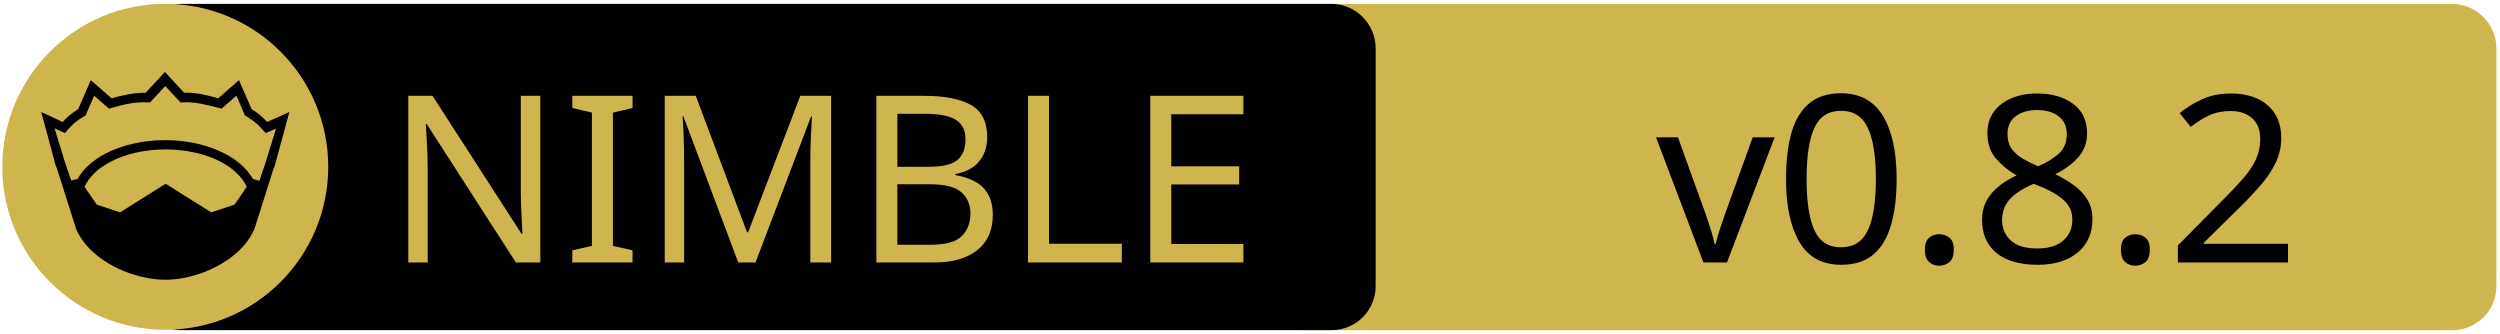
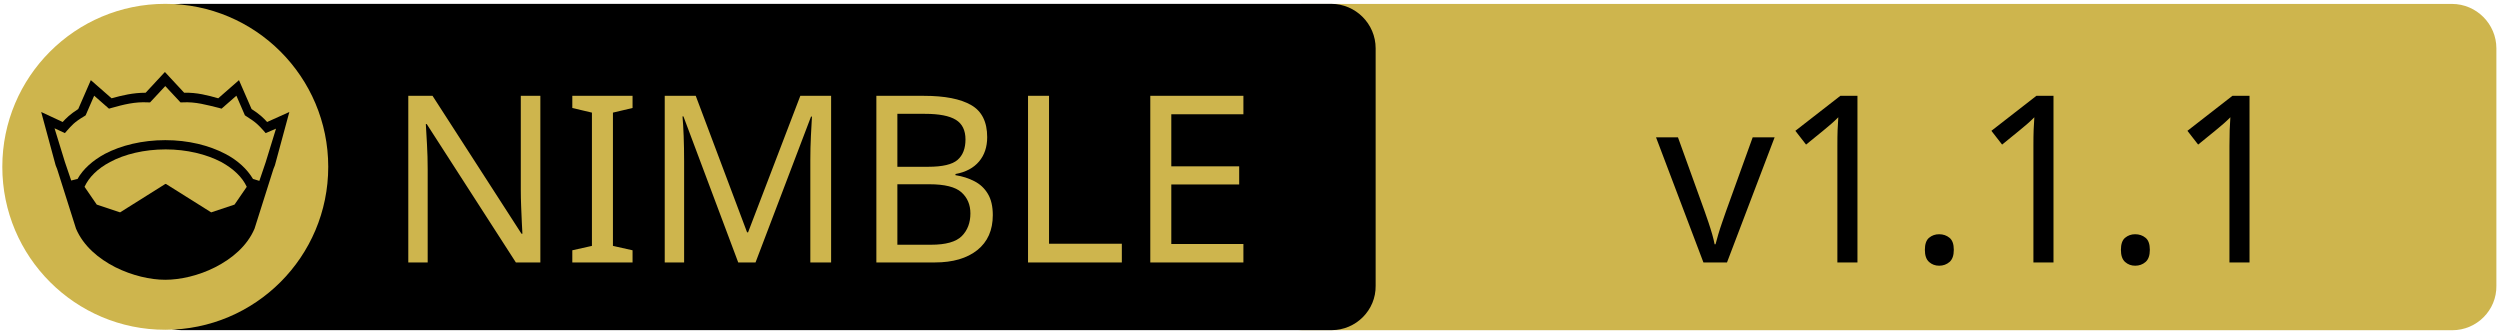
<svg xmlns="http://www.w3.org/2000/svg" xmlns:xlink="http://www.w3.org/1999/xlink" width="675" height="90" xml:space="preserve" version="1.1">
-   <a xlink:href="https://github.com/elcritch/sdfy">
+   <a xlink:href="https://github.com/LunaYoineko/nimact">
    <g>
      <path fill="#CEB54D" id="svg_15" d="m662.123,89.159l-310.5,0c-6.6,0 -12,-5.4 -12,-12l0,-64.1c0,-6.6 5.4,-12 12,-12l310.4,0c6.6,0 12,5.4 12,12l0,64.1c0.1,6.6 -5.3,12 -11.9,12z" />
      <path id="svg_1" d="m359.524,89.139l-310.5,0c-6.6,0 -12,-5.4 -12,-12l0,-64.1c0,-6.6 5.4,-12 12,-12l310.4,0c6.6,0 12,5.4 12,12l0,64.1c0.1,6.6 -5.3,12 -11.9,12z" />
      <rect id="svg_2" fill="none" height="45.9" width="315.3" class="st0" y="24.539" x="60.224" />
      <circle id="svg_4" fill="#CEB54D" r="44" cy="45.039" cx="44.624" class="st1" />
      <g id="XMLID_4_">
        <path id="svg_5" d="m78.124,30.239l-3.9,14.4l-0.4,1l-5.1,16.1c0,0 0,0 0,0c-2,4.7 -6.1,8.1 -10.6,10.4c-4.5,2.3 -9.5,3.4 -13.5,3.4c-4,0 -8.9,-1.1 -13.5,-3.4c-4.5,-2.3 -8.6,-5.7 -10.6,-10.4c0,0 0,0 0,0l-5.1,-16.1l-0.4,-1l-3.9,-14.4l5.8,2.7c0.9,-1 2,-2.1 4.2,-3.5l3.4,-7.8l5.6,4.9c2.9,-0.8 5.8,-1.5 9.2,-1.5l5.2,-5.6l5.2,5.6c3.4,-0.1 6.4,0.7 9.2,1.5l5.6,-4.9l3.4,7.8c2.2,1.4 3.3,2.5 4.2,3.5l6,-2.7z" />
        <g id="XMLID_6_">
          <g id="svg_6">
            <path id="svg_7" fill="#CEB54D" d="m66.624,50.439l-3.3,4.8l-6.3,2.1l-12.1,-7.6c-0.1,-0.1 -0.3,-0.1 -0.4,0l-12.1,7.6l-6.3,-2.1l-3.3,-4.8c1.2,-2.6 3.5,-4.9 6.9,-6.7c3.9,-2.1 9.2,-3.4 15,-3.4c5.7,0 11,1.3 15,3.4c3.3,1.8 5.7,4.1 6.9,6.7z" class="st1" />
          </g>
          <g id="svg_8" />
        </g>
        <g id="XMLID_5_">
          <g id="svg_9">
            <path id="svg_10" fill="#CEB54D" d="m74.524,34.739l-2.8,9.1l-1.7,5l-1.6,-0.5c0,0 -0.1,0 -0.1,0c-1.6,-2.7 -4.2,-5.1 -7.5,-6.8c-4.4,-2.3 -10,-3.7 -16.2,-3.7c-6.2,0 -11.9,1.4 -16.3,3.7c-3.3,1.8 -5.9,4.1 -7.4,6.8c0,0 -0.1,0 -0.1,0l-1.6,0.4l-1.7,-5l-2.8,-9.1l2.8,1.3l0.6,-0.7c1.2,-1.3 1.8,-2.2 4.7,-3.9l0.3,-0.2l2.3,-5.3l4,3.5l0.7,-0.2c3.2,-0.9 6.3,-1.7 9.8,-1.5l0.6,0l4.1,-4.4l4.1,4.4l0.6,0c3.5,-0.2 6.5,0.7 9.8,1.5l0.7,0.2l4,-3.5l2.3,5.3l0.3,0.2c2.9,1.8 3.5,2.6 4.7,3.9l0.6,0.7l2.8,-1.2z" class="st1" />
          </g>
          <g id="svg_11" />
        </g>
      </g>
      <text x="-442" y="-350.021" id="svg_16" font-size="63px" font-family="'PT Sans Caption', 'Tahoma', 'Helvetica Neue Medium', 'PT Sans', sans-serif" fill="#CEB54D" class="st1 st2 st3" transform="matrix(1 0 0 1 546.13 420.879)">NIMBLE</text>
-       <text x="-99.0" y="-350.012" id="svg_17" font-size="63.012px" font-family="'PT Sans Caption', 'Tahoma', 'Helvetica Neue Medium', 'PT Sans', sans-serif" fill="#000000" class="st1 st2 st3" transform="matrix(1 0 0 1 546.13 420.879)">v0.8.2</text>
+       <text x="-99.0" y="-350.012" id="svg_17" font-size="63.012px" font-family="'PT Sans Caption', 'Tahoma', 'Helvetica Neue Medium', 'PT Sans', sans-serif" fill="#000000" class="st1 st2 st3" transform="matrix(1 0 0 1 546.13 420.879)">v1.1.1</text>
    </g>
  </a>
</svg>
